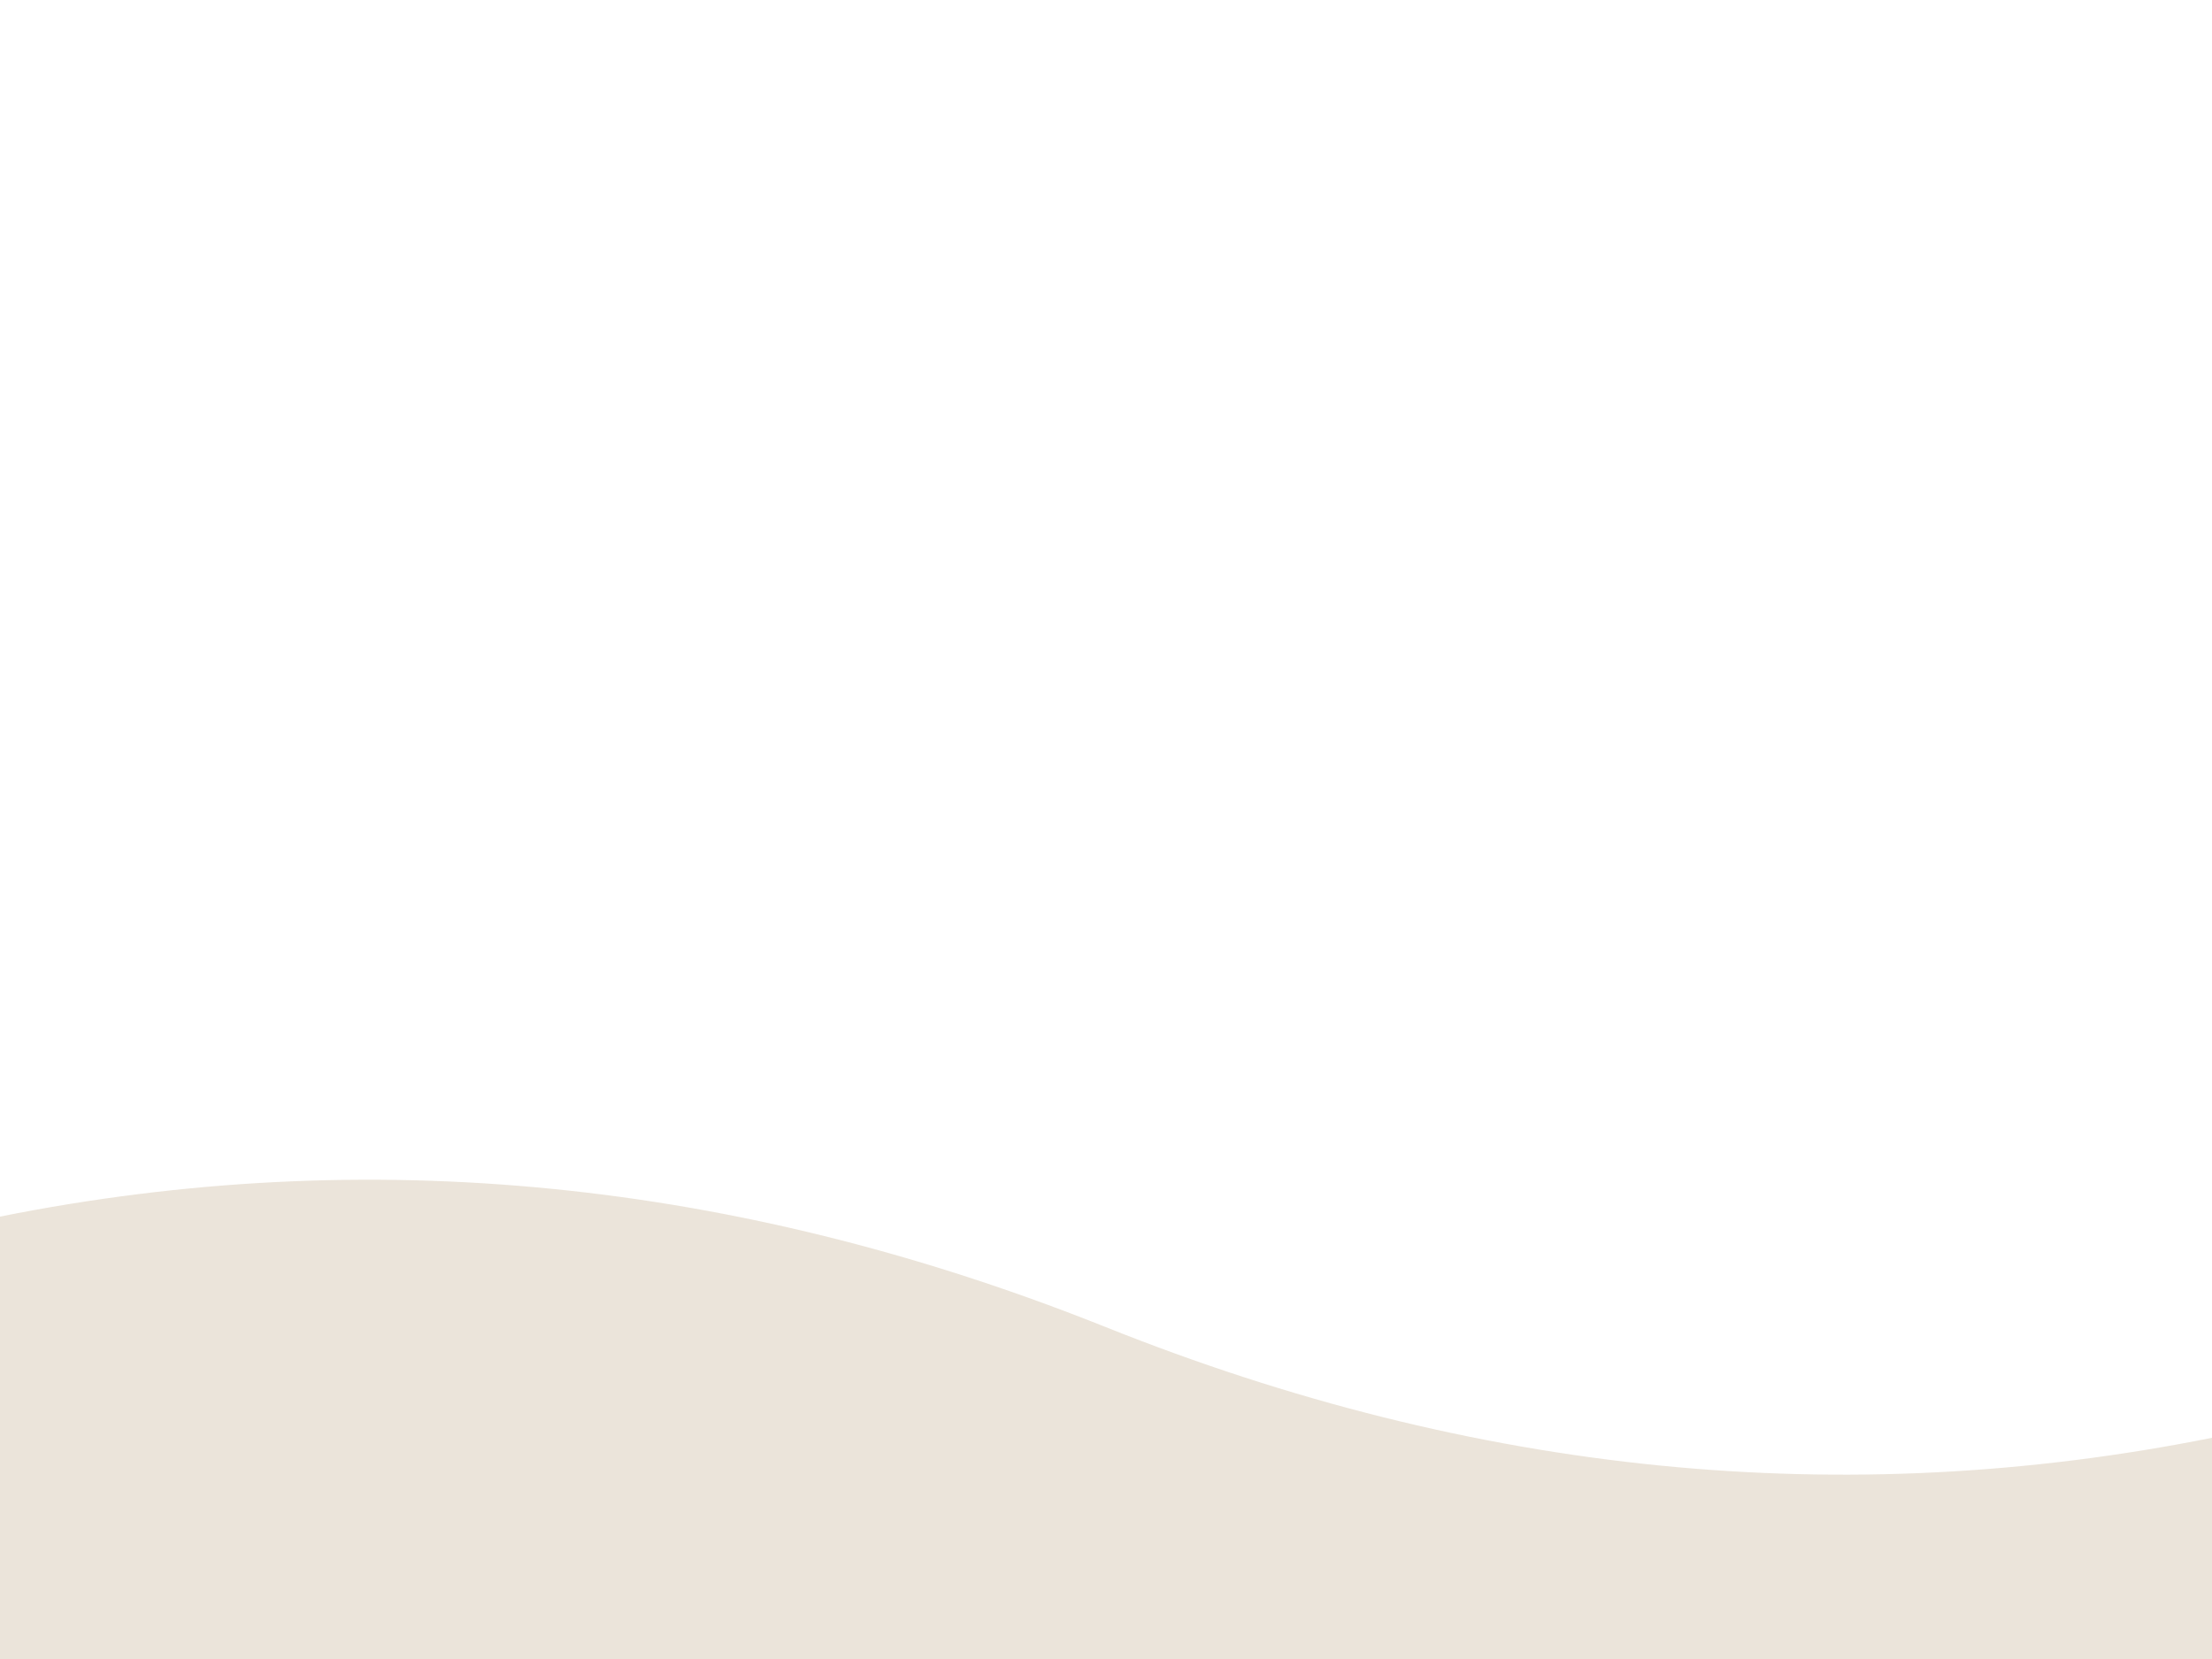
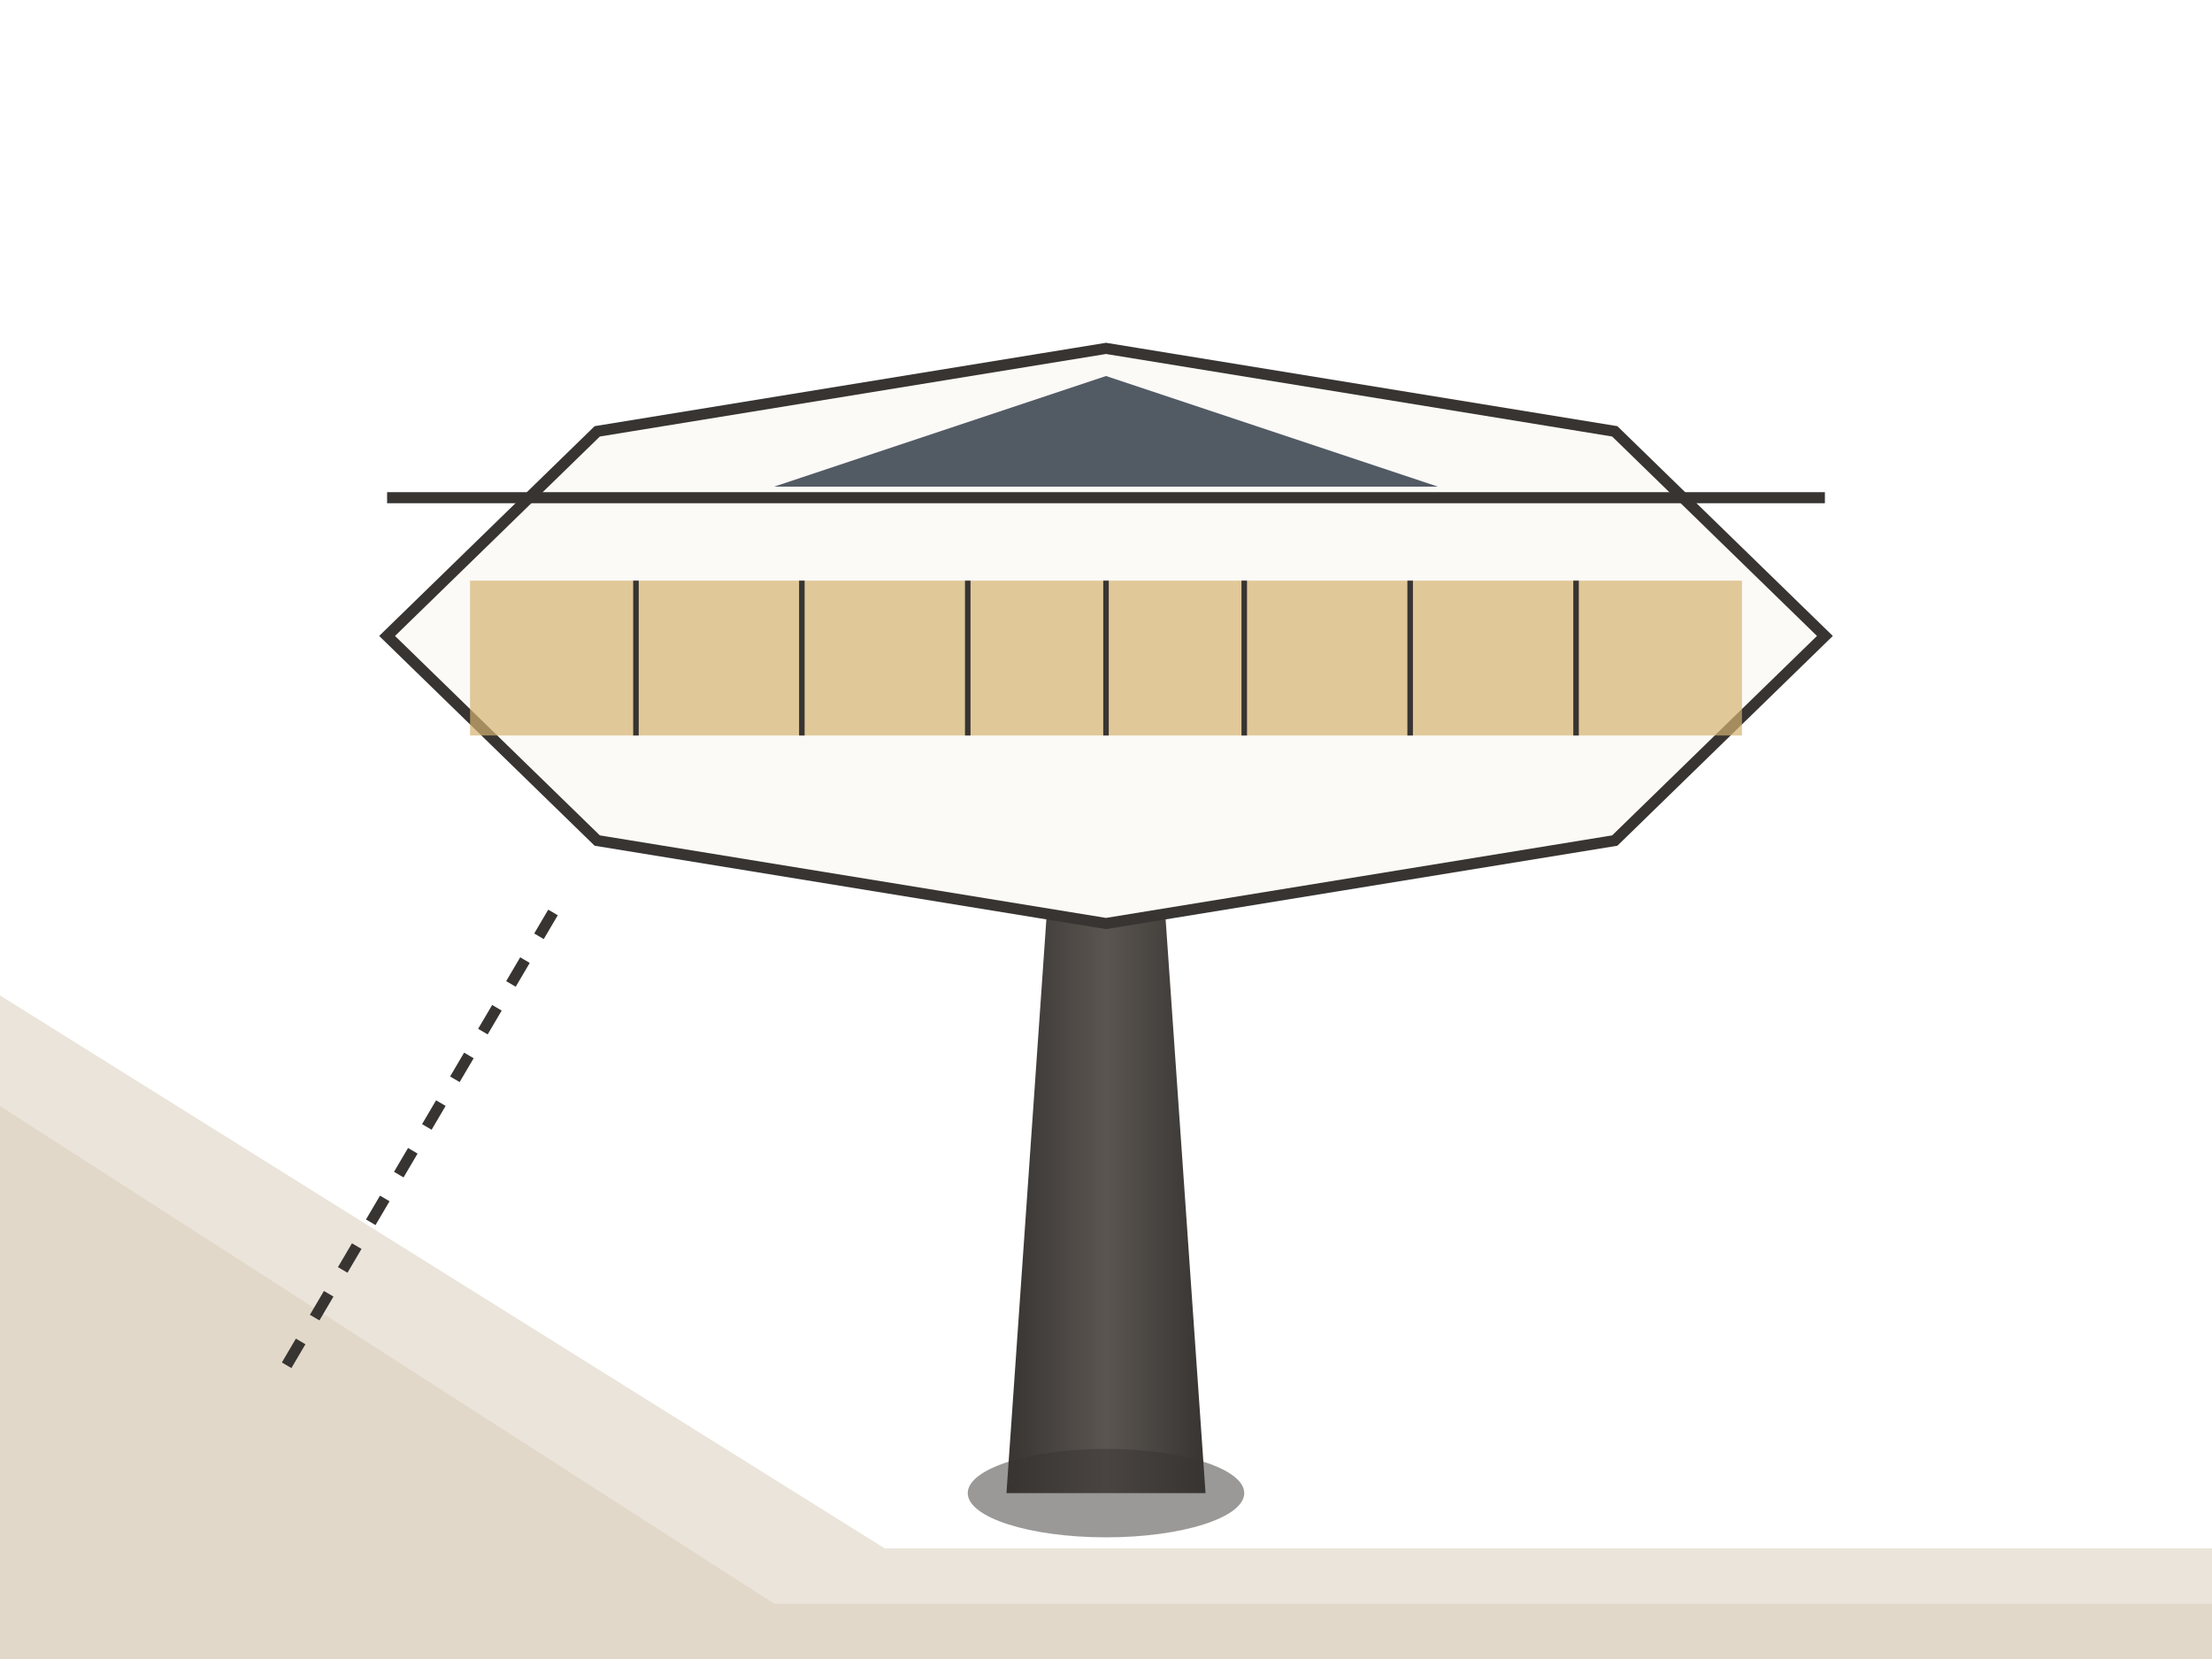
<svg xmlns="http://www.w3.org/2000/svg" viewBox="0 0 400 300" width="400" height="300">
  <defs>
    <style>
-       @keyframes float {
-         0% { transform: translateY(8px); opacity: 0; }
-         100% { transform: translateY(0px); opacity: 1; }
-       }
-       .house-main {
-         animation: float 0.6s cubic-bezier(0.33, 1, 0.68, 1) forwards;
-         opacity: 0;
-       }
+       
+         @keyframes float {
+             0%, 100% { transform: translateY(0px); }
+             50% { transform: translateY(-8px); }
+         }
+         .house-main { animation: float 6s ease-in-out infinite; }
+     
    </style>
    <linearGradient id="pole-grad" x1="0%" y1="0%" x2="100%" y2="0%">
-       <stop offset="0%" style="stop-color:rgb(55, 52, 50)" />
-       <stop offset="50%" style="stop-color:rgb(90,85,80)" />
-       <stop offset="100%" style="stop-color:rgb(55, 52, 50)" />
+       <stop offset="0%" style="stop-color:rgb(55, 52, 50);stop-opacity:1" />
+       <stop offset="50%" style="stop-color:rgb(90,85,80);stop-opacity:1" />
+       <stop offset="100%" style="stop-color:rgb(55, 52, 50);stop-opacity:1" />
    </linearGradient>
-     <filter id="shadow" x="-20%" y="-20%" width="140%" height="140%">
-       <feDropShadow dx="0" dy="4" stdDeviation="8" flood-color="rgb(55, 52, 50)" flood-opacity="0.15" />
-     </filter>
  </defs>
  <rect width="400" height="300" fill="white" />
-   <path d="M 0 220 Q 100 200 200 240 Q 300 280 400 260 L 400 300 L 0 300 Z" fill="rgb(205, 188, 162)" opacity="0.4" />
-   <g class="house-main" filter="url(#shadow)">
-     <polygon points="190,155 210,155 218,255 182,255" fill="url(#pole-grad)" />
-     <ellipse cx="200" cy="255" rx="22" ry="6" fill="rgb(55, 52, 50)" opacity="0.6" />
-     <polygon points="200,60 295,75 335,115 295,155 200,170 105,155 65,115 105,75" fill="rgb(252, 250, 247)" stroke="rgb(55, 52, 50)" stroke-width="2" />
-     <polygon points="200,60 295,75 295,85 200,70 105,85 105,75" fill="rgb(82, 90, 100)" />
-     <line x1="65" y1="90" x2="335" y2="90" stroke="rgb(55, 52, 50)" stroke-width="2" />
-     <rect x="80" y="105" width="240" height="30" fill="rgb(212, 178, 112)" opacity="0.8" />
-     <line x1="110" y1="105" x2="110" y2="135" stroke="rgb(55, 52, 50)" stroke-width="1" />
-     <line x1="140" y1="105" x2="140" y2="135" stroke="rgb(55, 52, 50)" stroke-width="1" />
-     <line x1="170" y1="105" x2="170" y2="135" stroke="rgb(55, 52, 50)" stroke-width="1" />
-     <line x1="200" y1="105" x2="200" y2="135" stroke="rgb(55, 52, 50)" stroke-width="1" />
-     <line x1="230" y1="105" x2="230" y2="135" stroke="rgb(55, 52, 50)" stroke-width="1" />
-     <line x1="260" y1="105" x2="260" y2="135" stroke="rgb(55, 52, 50)" stroke-width="1" />
-     <line x1="290" y1="105" x2="290" y2="135" stroke="rgb(55, 52, 50)" stroke-width="1" />
-     <line x1="95" y1="168" x2="40" y2="260" stroke="rgb(55, 52, 50)" stroke-width="2" stroke-dasharray="6,4" />
+   <path d="M 0 180 L 160 280 L 400 280 L 400 300 L 0 300 Z" fill="rgb(205, 188, 162)" opacity="0.4" />
+   <path d="M 0 200 L 140 290 L 400 290 L 400 300 L 0 300 Z" fill="rgb(205, 188, 162)" opacity="0.3" />
+   <g class="house-main">
+     <polygon points="190,155 210,155 218,270 182,270" fill="url(#pole-grad)" />
+     <ellipse cx="200" cy="270" rx="25" ry="8" fill="rgb(55, 52, 50)" opacity="0.5" />
+     <polygon points="200,63 292,78 330,115 292,152 200,167 108,152 70,115 108,78" fill="rgb(252, 250, 247)" stroke="rgb(55, 52, 50)" stroke-width="2" />
+     <polygon points="200,68 140,88 260,88" fill="rgb(82, 90, 100)" class="accent" />
+     <line x1="70" y1="90" x2="330" y2="90" stroke="rgb(55, 52, 50)" stroke-width="2" />
+     <g class="windows">
+       <rect x="85" y="105" width="230" height="28" fill="rgb(212, 178, 112)" opacity="0.7" />
+       <line x1="115" y1="105" x2="115" y2="133" stroke="rgb(55, 52, 50)" stroke-width="1" />
+       <line x1="145" y1="105" x2="145" y2="133" stroke="rgb(55, 52, 50)" stroke-width="1" />
+       <line x1="175" y1="105" x2="175" y2="133" stroke="rgb(55, 52, 50)" stroke-width="1" />
+       <line x1="200" y1="105" x2="200" y2="133" stroke="rgb(55, 52, 50)" stroke-width="1" />
+       <line x1="225" y1="105" x2="225" y2="133" stroke="rgb(55, 52, 50)" stroke-width="1" />
+       <line x1="255" y1="105" x2="255" y2="133" stroke="rgb(55, 52, 50)" stroke-width="1" />
+       <line x1="285" y1="105" x2="285" y2="133" stroke="rgb(55, 52, 50)" stroke-width="1" />
+     </g>
+     <line x1="100" y1="165" x2="50" y2="250" stroke="rgb(55, 52, 50)" stroke-width="2" stroke-dasharray="5,5" />
  </g>
</svg>
